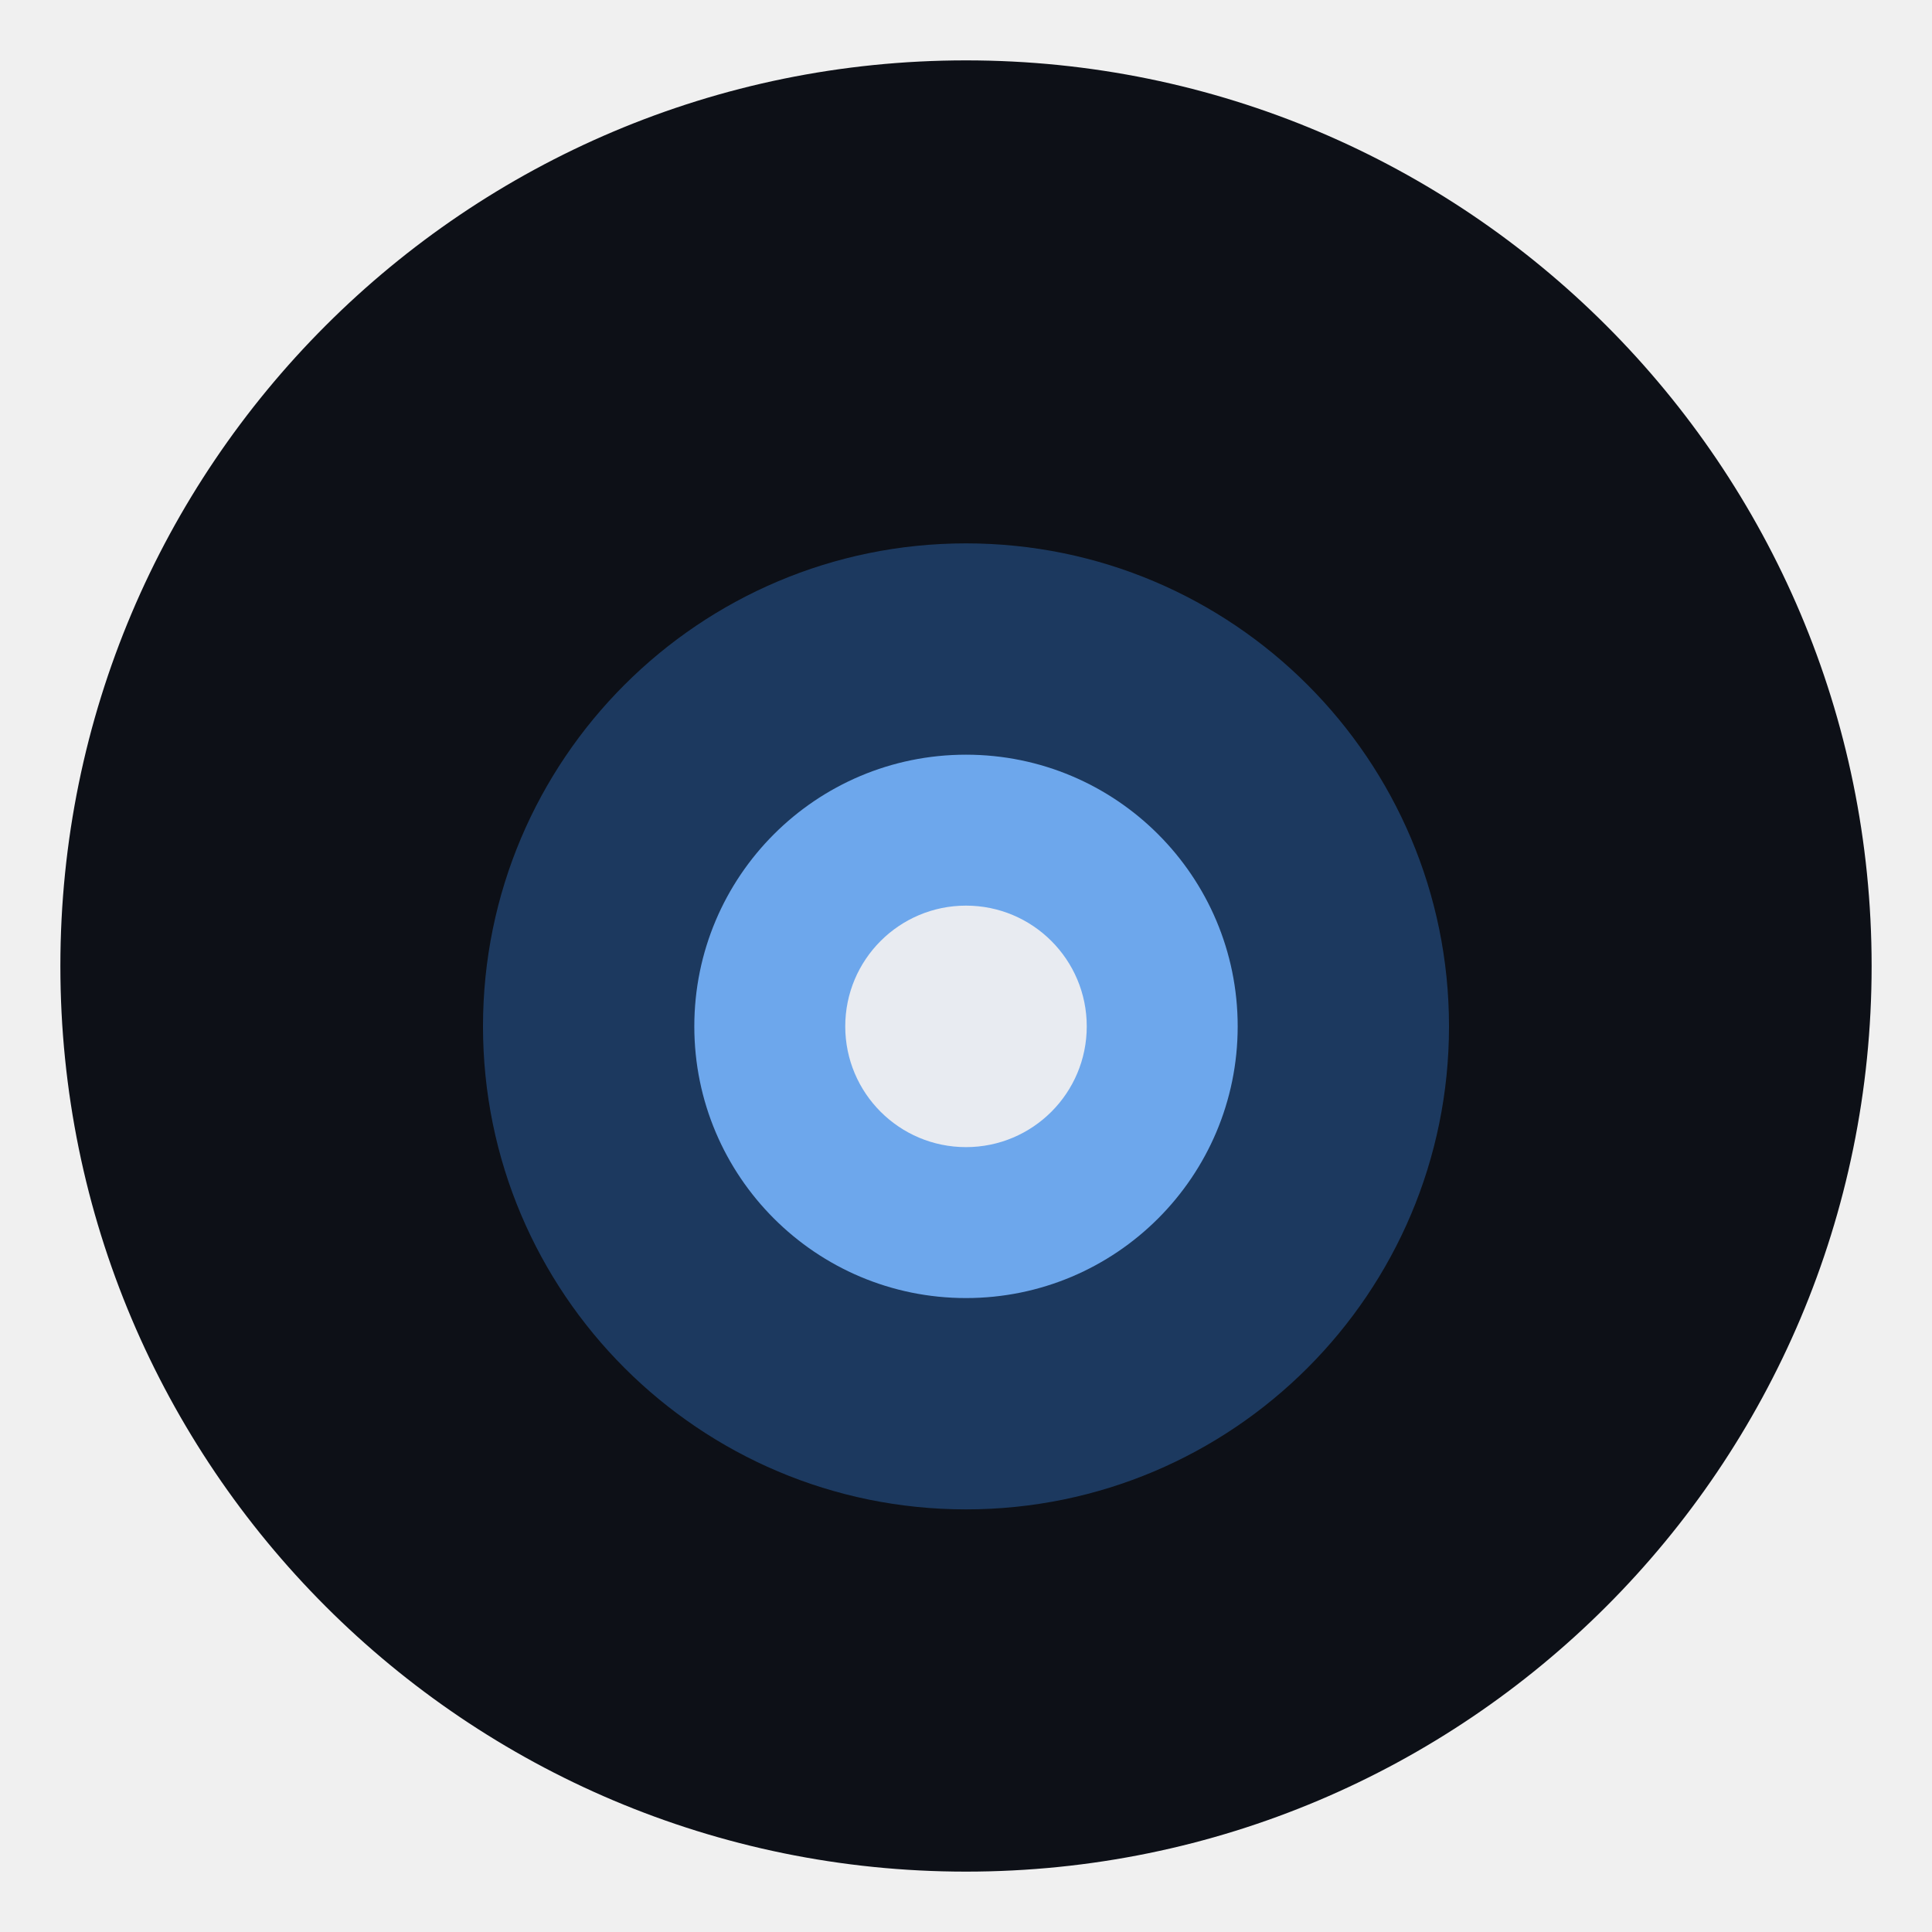
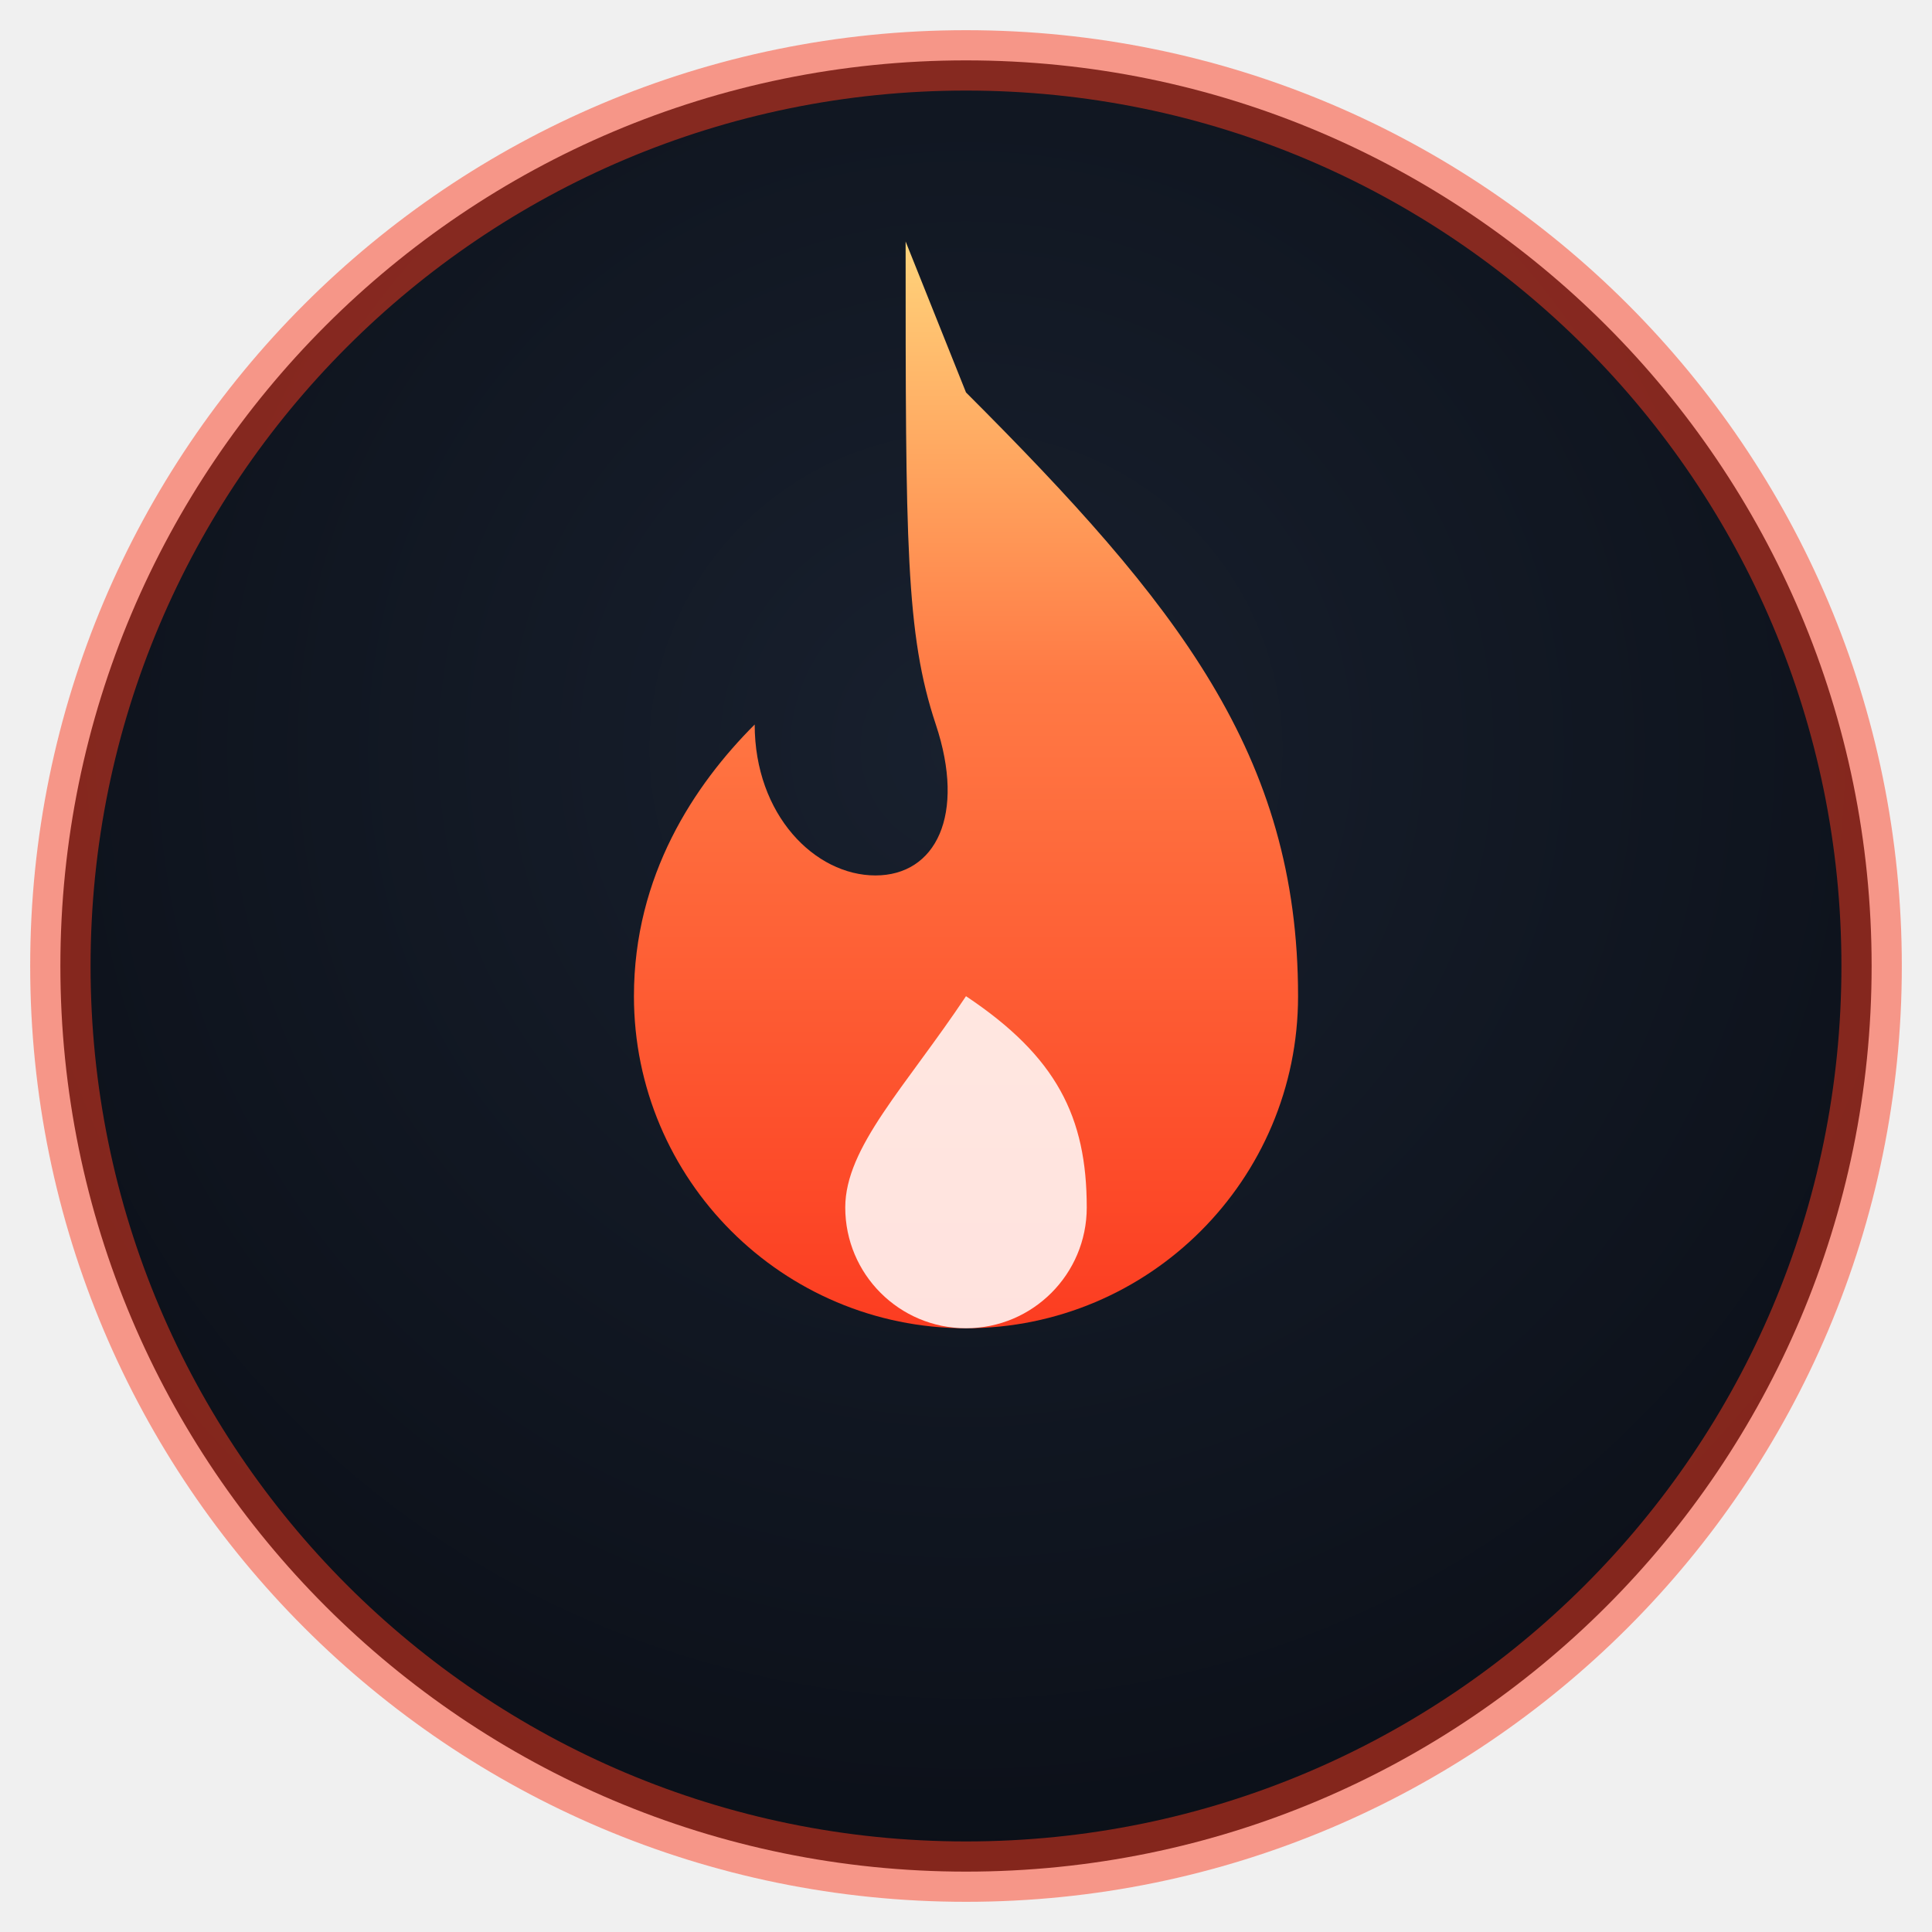
<svg xmlns="http://www.w3.org/2000/svg" viewBox="0 0 64 64">
-   <circle cx="32" cy="32" r="30" fill="#0d1017" />
-   <circle cx="32" cy="34" r="16" fill="#3987e5" opacity=".35" />
-   <circle cx="32" cy="34" r="9" fill="#6da7ec" />
-   <circle cx="32" cy="34" r="4" fill="#e8ebf1" />
+   <defs>
+     <radialGradient id="bg" cx="50%" cy="38%" r="70%">
+       <stop offset="0%" stop-color="#18202e" />
+       <stop offset="100%" stop-color="#0a0e16" />
+     </radialGradient>
+     <linearGradient id="flame" x1="0" y1="1" x2="0" y2="0">
+       <stop offset="0%" stop-color="#fc3d21" />
+       <stop offset="60%" stop-color="#ff7a45" />
+       <stop offset="100%" stop-color="#ffd27a" />
+     </linearGradient>
+   </defs>
+   <circle cx="32" cy="32" r="30" fill="url(#bg)" />
+   <circle cx="32" cy="32" r="30" fill="none" stroke="#fc3d21" stroke-opacity=".5" stroke-width="2" />
+   <path d="M32 13c7 7 11 12 11 20a11 11 0 0 1-22 0c0-4 2-7 4-9 0 3 2 5 4 5 2 0 3-2 2-5-1-3-1-6-1-16z" fill="url(#flame)" />
+   <path d="M32 33c3 2 4 4 4 7a4 4 0 0 1-8 0c0-2 2-4 4-7z" fill="#fff" fill-opacity=".85" />
</svg>
